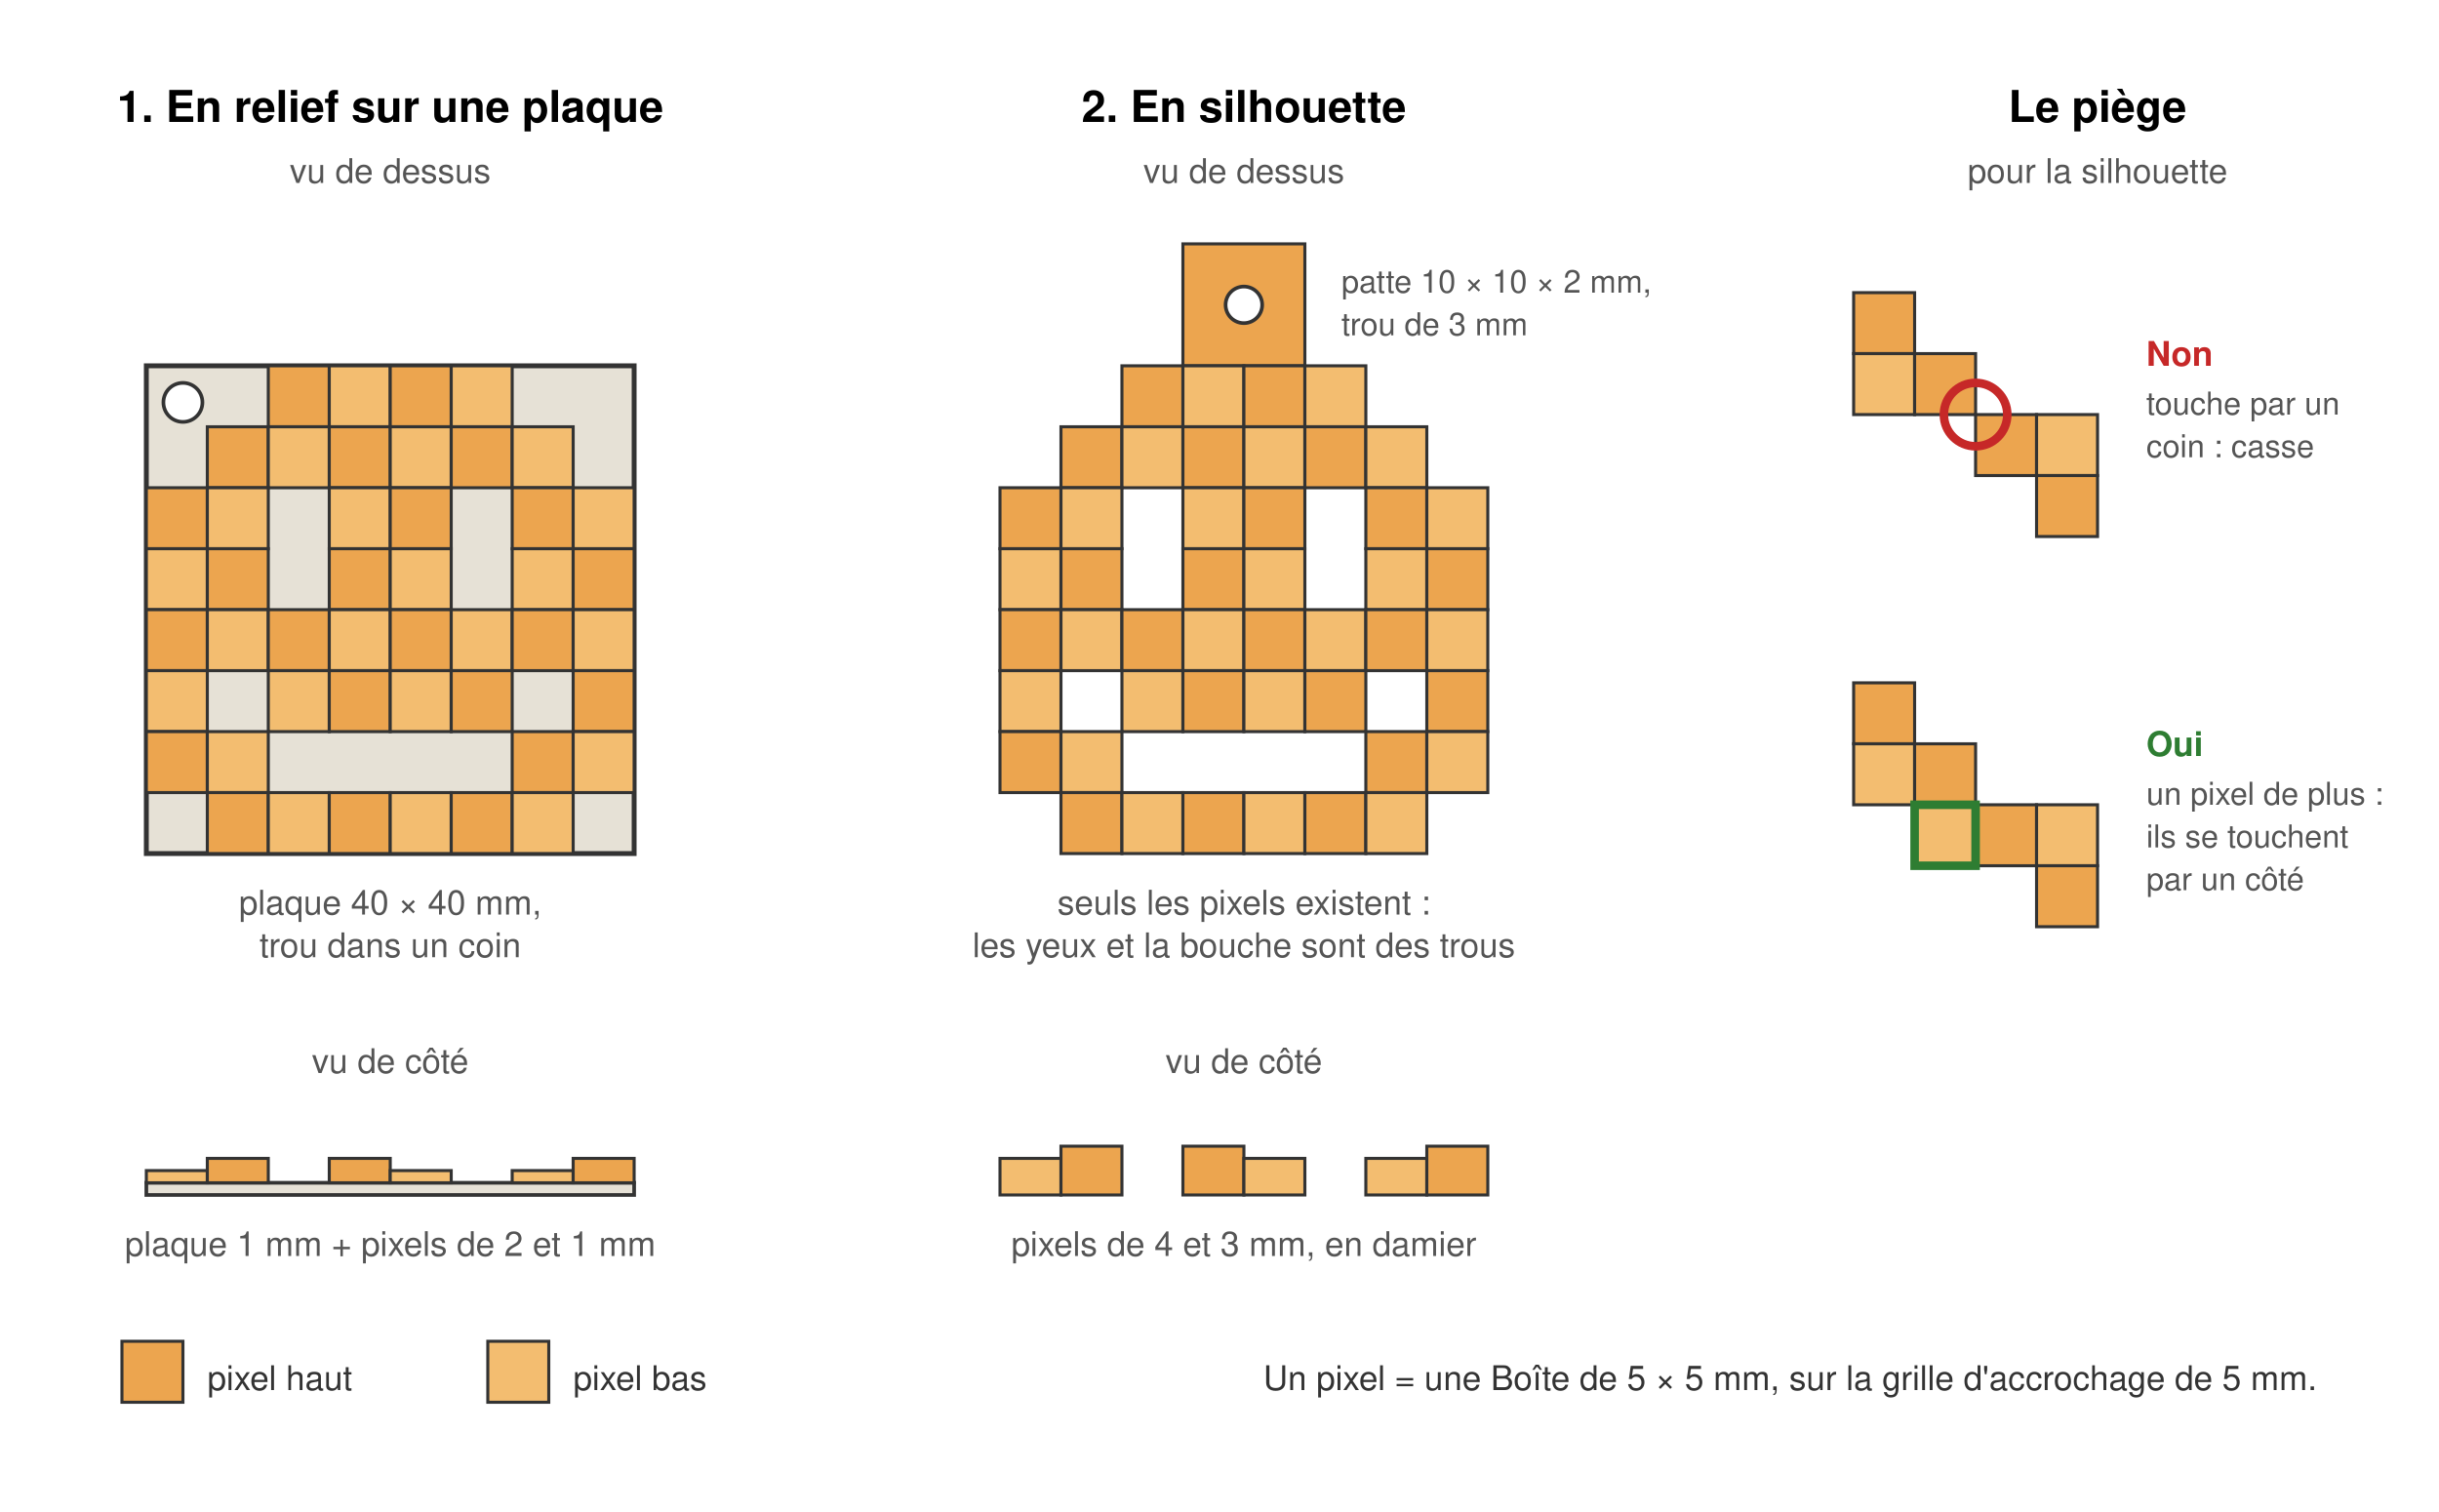
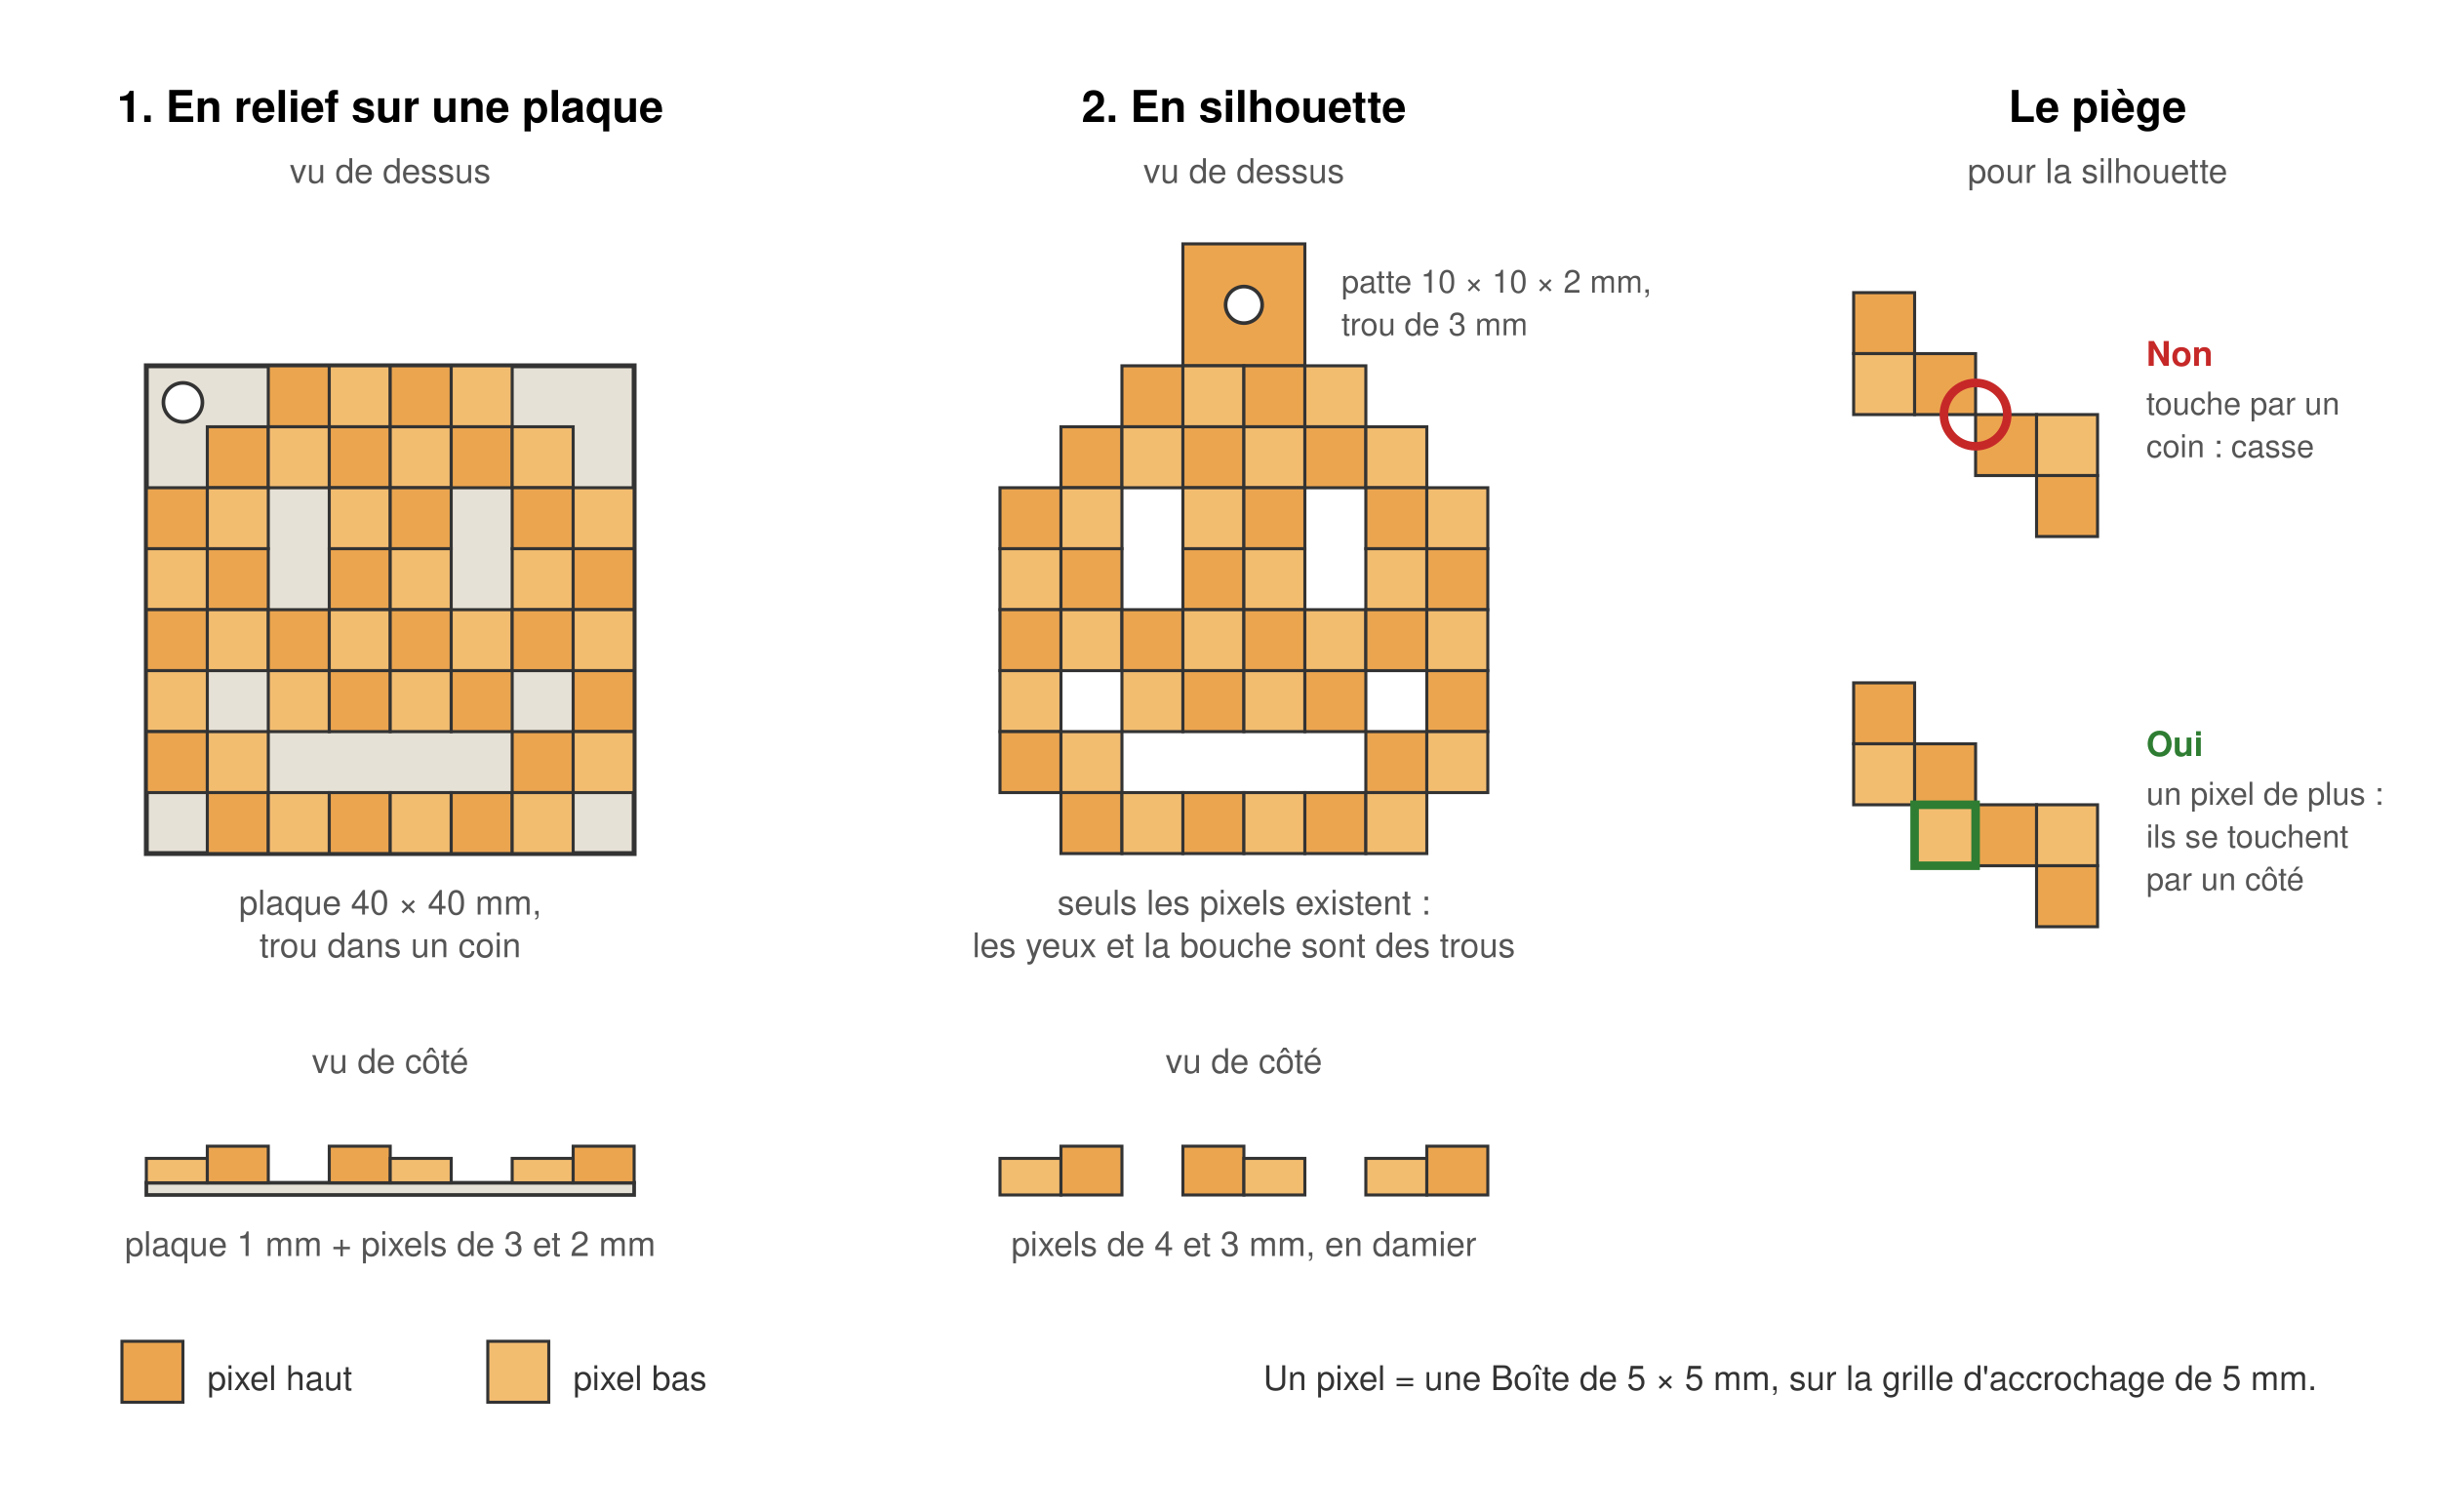
<svg xmlns="http://www.w3.org/2000/svg" viewBox="0 0 200 124" width="200mm" height="124mm" font-family="Helvetica, Arial, sans-serif">
  <rect width="200" height="124" fill="#fff" />
  <text x="32" y="10" font-size="3.6" fill="#000" font-weight="bold" text-anchor="middle">1. En relief sur une plaque</text>
  <text x="32" y="15" font-size="2.8" fill="#555" font-weight="normal" text-anchor="middle">vu de dessus</text>
  <rect x="12" y="30" width="40" height="40" fill="#e6e1d6" stroke="#333" stroke-width="0.4" />
  <circle cx="15" cy="33" r="1.6" fill="#fff" stroke="#333" stroke-width="0.3" />
  <rect x="22" y="30" width="5" height="5" fill="#eca54f" stroke="#333" stroke-width="0.25" />
  <rect x="27" y="30" width="5" height="5" fill="#f3bd70" stroke="#333" stroke-width="0.25" />
  <rect x="32" y="30" width="5" height="5" fill="#eca54f" stroke="#333" stroke-width="0.25" />
  <rect x="37" y="30" width="5" height="5" fill="#f3bd70" stroke="#333" stroke-width="0.25" />
  <rect x="17" y="35" width="5" height="5" fill="#eca54f" stroke="#333" stroke-width="0.25" />
  <rect x="22" y="35" width="5" height="5" fill="#f3bd70" stroke="#333" stroke-width="0.25" />
  <rect x="27" y="35" width="5" height="5" fill="#eca54f" stroke="#333" stroke-width="0.25" />
  <rect x="32" y="35" width="5" height="5" fill="#f3bd70" stroke="#333" stroke-width="0.25" />
  <rect x="37" y="35" width="5" height="5" fill="#eca54f" stroke="#333" stroke-width="0.25" />
  <rect x="42" y="35" width="5" height="5" fill="#f3bd70" stroke="#333" stroke-width="0.25" />
  <rect x="12" y="40" width="5" height="5" fill="#eca54f" stroke="#333" stroke-width="0.25" />
  <rect x="17" y="40" width="5" height="5" fill="#f3bd70" stroke="#333" stroke-width="0.25" />
  <rect x="27" y="40" width="5" height="5" fill="#f3bd70" stroke="#333" stroke-width="0.25" />
  <rect x="32" y="40" width="5" height="5" fill="#eca54f" stroke="#333" stroke-width="0.25" />
  <rect x="42" y="40" width="5" height="5" fill="#eca54f" stroke="#333" stroke-width="0.25" />
  <rect x="47" y="40" width="5" height="5" fill="#f3bd70" stroke="#333" stroke-width="0.25" />
  <rect x="12" y="45" width="5" height="5" fill="#f3bd70" stroke="#333" stroke-width="0.25" />
  <rect x="17" y="45" width="5" height="5" fill="#eca54f" stroke="#333" stroke-width="0.25" />
  <rect x="27" y="45" width="5" height="5" fill="#eca54f" stroke="#333" stroke-width="0.25" />
  <rect x="32" y="45" width="5" height="5" fill="#f3bd70" stroke="#333" stroke-width="0.25" />
  <rect x="42" y="45" width="5" height="5" fill="#f3bd70" stroke="#333" stroke-width="0.25" />
  <rect x="47" y="45" width="5" height="5" fill="#eca54f" stroke="#333" stroke-width="0.25" />
  <rect x="12" y="50" width="5" height="5" fill="#eca54f" stroke="#333" stroke-width="0.25" />
  <rect x="17" y="50" width="5" height="5" fill="#f3bd70" stroke="#333" stroke-width="0.25" />
  <rect x="22" y="50" width="5" height="5" fill="#eca54f" stroke="#333" stroke-width="0.25" />
  <rect x="27" y="50" width="5" height="5" fill="#f3bd70" stroke="#333" stroke-width="0.25" />
  <rect x="32" y="50" width="5" height="5" fill="#eca54f" stroke="#333" stroke-width="0.25" />
  <rect x="37" y="50" width="5" height="5" fill="#f3bd70" stroke="#333" stroke-width="0.25" />
  <rect x="42" y="50" width="5" height="5" fill="#eca54f" stroke="#333" stroke-width="0.25" />
  <rect x="47" y="50" width="5" height="5" fill="#f3bd70" stroke="#333" stroke-width="0.25" />
  <rect x="12" y="55" width="5" height="5" fill="#f3bd70" stroke="#333" stroke-width="0.25" />
  <rect x="22" y="55" width="5" height="5" fill="#f3bd70" stroke="#333" stroke-width="0.25" />
  <rect x="27" y="55" width="5" height="5" fill="#eca54f" stroke="#333" stroke-width="0.25" />
  <rect x="32" y="55" width="5" height="5" fill="#f3bd70" stroke="#333" stroke-width="0.25" />
  <rect x="37" y="55" width="5" height="5" fill="#eca54f" stroke="#333" stroke-width="0.25" />
  <rect x="47" y="55" width="5" height="5" fill="#eca54f" stroke="#333" stroke-width="0.25" />
  <rect x="12" y="60" width="5" height="5" fill="#eca54f" stroke="#333" stroke-width="0.25" />
  <rect x="17" y="60" width="5" height="5" fill="#f3bd70" stroke="#333" stroke-width="0.25" />
  <rect x="42" y="60" width="5" height="5" fill="#eca54f" stroke="#333" stroke-width="0.25" />
  <rect x="47" y="60" width="5" height="5" fill="#f3bd70" stroke="#333" stroke-width="0.25" />
  <rect x="17" y="65" width="5" height="5" fill="#eca54f" stroke="#333" stroke-width="0.25" />
  <rect x="22" y="65" width="5" height="5" fill="#f3bd70" stroke="#333" stroke-width="0.25" />
  <rect x="27" y="65" width="5" height="5" fill="#eca54f" stroke="#333" stroke-width="0.25" />
  <rect x="32" y="65" width="5" height="5" fill="#f3bd70" stroke="#333" stroke-width="0.25" />
  <rect x="37" y="65" width="5" height="5" fill="#eca54f" stroke="#333" stroke-width="0.25" />
  <rect x="42" y="65" width="5" height="5" fill="#f3bd70" stroke="#333" stroke-width="0.25" />
  <text x="32" y="75" font-size="2.8" fill="#555" font-weight="normal" text-anchor="middle">plaque 40 × 40 mm,</text>
  <text x="32" y="78.5" font-size="2.8" fill="#555" font-weight="normal" text-anchor="middle">trou dans un coin</text>
  <text x="32" y="88" font-size="2.8" fill="#555" font-weight="normal" text-anchor="middle">vu de côté</text>
  <rect x="12" y="97" width="40" height="1" fill="#e6e1d6" stroke="#333" stroke-width="0.3" />
-   <rect x="12" y="96" width="5" height="1" fill="#f3bd70" stroke="#333" stroke-width="0.25" />
-   <rect x="17" y="95" width="5" height="2" fill="#eca54f" stroke="#333" stroke-width="0.25" />
-   <rect x="27" y="95" width="5" height="2" fill="#eca54f" stroke="#333" stroke-width="0.25" />
-   <rect x="32" y="96" width="5" height="1" fill="#f3bd70" stroke="#333" stroke-width="0.25" />
-   <rect x="42" y="96" width="5" height="1" fill="#f3bd70" stroke="#333" stroke-width="0.25" />
-   <rect x="47" y="95" width="5" height="2" fill="#eca54f" stroke="#333" stroke-width="0.25" />
-   <text x="32" y="103" font-size="2.8" fill="#555" font-weight="normal" text-anchor="middle">plaque 1 mm + pixels de 2 et 1 mm</text>
+   <rect x="12" y="95" width="5" height="2" fill="#f3bd70" stroke="#333" stroke-width="0.25" />
+   <rect x="17" y="94" width="5" height="3" fill="#eca54f" stroke="#333" stroke-width="0.25" />
+   <rect x="27" y="94" width="5" height="3" fill="#eca54f" stroke="#333" stroke-width="0.25" />
+   <rect x="32" y="95" width="5" height="2" fill="#f3bd70" stroke="#333" stroke-width="0.25" />
+   <rect x="42" y="95" width="5" height="2" fill="#f3bd70" stroke="#333" stroke-width="0.25" />
+   <rect x="47" y="94" width="5" height="3" fill="#eca54f" stroke="#333" stroke-width="0.25" />
+   <text x="32" y="103" font-size="2.8" fill="#555" font-weight="normal" text-anchor="middle">plaque 1 mm + pixels de 3 et 2 mm</text>
  <text x="102" y="10" font-size="3.6" fill="#000" font-weight="bold" text-anchor="middle">2. En silhouette</text>
  <text x="102" y="15" font-size="2.8" fill="#555" font-weight="normal" text-anchor="middle">vu de dessus</text>
  <rect x="97" y="20" width="10" height="10" fill="#eca54f" stroke="#333" stroke-width="0.25" />
  <circle cx="102" cy="25" r="1.5" fill="#fff" stroke="#333" stroke-width="0.3" />
  <rect x="92" y="30" width="5" height="5" fill="#eca54f" stroke="#333" stroke-width="0.25" />
  <rect x="97" y="30" width="5" height="5" fill="#f3bd70" stroke="#333" stroke-width="0.25" />
  <rect x="102" y="30" width="5" height="5" fill="#eca54f" stroke="#333" stroke-width="0.25" />
  <rect x="107" y="30" width="5" height="5" fill="#f3bd70" stroke="#333" stroke-width="0.25" />
  <rect x="87" y="35" width="5" height="5" fill="#eca54f" stroke="#333" stroke-width="0.25" />
  <rect x="92" y="35" width="5" height="5" fill="#f3bd70" stroke="#333" stroke-width="0.25" />
  <rect x="97" y="35" width="5" height="5" fill="#eca54f" stroke="#333" stroke-width="0.25" />
  <rect x="102" y="35" width="5" height="5" fill="#f3bd70" stroke="#333" stroke-width="0.25" />
  <rect x="107" y="35" width="5" height="5" fill="#eca54f" stroke="#333" stroke-width="0.25" />
  <rect x="112" y="35" width="5" height="5" fill="#f3bd70" stroke="#333" stroke-width="0.25" />
  <rect x="82" y="40" width="5" height="5" fill="#eca54f" stroke="#333" stroke-width="0.25" />
  <rect x="87" y="40" width="5" height="5" fill="#f3bd70" stroke="#333" stroke-width="0.25" />
  <rect x="97" y="40" width="5" height="5" fill="#f3bd70" stroke="#333" stroke-width="0.25" />
  <rect x="102" y="40" width="5" height="5" fill="#eca54f" stroke="#333" stroke-width="0.25" />
  <rect x="112" y="40" width="5" height="5" fill="#eca54f" stroke="#333" stroke-width="0.25" />
  <rect x="117" y="40" width="5" height="5" fill="#f3bd70" stroke="#333" stroke-width="0.25" />
  <rect x="82" y="45" width="5" height="5" fill="#f3bd70" stroke="#333" stroke-width="0.25" />
  <rect x="87" y="45" width="5" height="5" fill="#eca54f" stroke="#333" stroke-width="0.25" />
  <rect x="97" y="45" width="5" height="5" fill="#eca54f" stroke="#333" stroke-width="0.25" />
  <rect x="102" y="45" width="5" height="5" fill="#f3bd70" stroke="#333" stroke-width="0.25" />
  <rect x="112" y="45" width="5" height="5" fill="#f3bd70" stroke="#333" stroke-width="0.25" />
  <rect x="117" y="45" width="5" height="5" fill="#eca54f" stroke="#333" stroke-width="0.25" />
  <rect x="82" y="50" width="5" height="5" fill="#eca54f" stroke="#333" stroke-width="0.25" />
  <rect x="87" y="50" width="5" height="5" fill="#f3bd70" stroke="#333" stroke-width="0.25" />
  <rect x="92" y="50" width="5" height="5" fill="#eca54f" stroke="#333" stroke-width="0.25" />
  <rect x="97" y="50" width="5" height="5" fill="#f3bd70" stroke="#333" stroke-width="0.25" />
  <rect x="102" y="50" width="5" height="5" fill="#eca54f" stroke="#333" stroke-width="0.25" />
  <rect x="107" y="50" width="5" height="5" fill="#f3bd70" stroke="#333" stroke-width="0.25" />
  <rect x="112" y="50" width="5" height="5" fill="#eca54f" stroke="#333" stroke-width="0.25" />
  <rect x="117" y="50" width="5" height="5" fill="#f3bd70" stroke="#333" stroke-width="0.25" />
  <rect x="82" y="55" width="5" height="5" fill="#f3bd70" stroke="#333" stroke-width="0.25" />
  <rect x="92" y="55" width="5" height="5" fill="#f3bd70" stroke="#333" stroke-width="0.25" />
  <rect x="97" y="55" width="5" height="5" fill="#eca54f" stroke="#333" stroke-width="0.25" />
  <rect x="102" y="55" width="5" height="5" fill="#f3bd70" stroke="#333" stroke-width="0.25" />
  <rect x="107" y="55" width="5" height="5" fill="#eca54f" stroke="#333" stroke-width="0.25" />
  <rect x="117" y="55" width="5" height="5" fill="#eca54f" stroke="#333" stroke-width="0.25" />
  <rect x="82" y="60" width="5" height="5" fill="#eca54f" stroke="#333" stroke-width="0.25" />
  <rect x="87" y="60" width="5" height="5" fill="#f3bd70" stroke="#333" stroke-width="0.25" />
  <rect x="112" y="60" width="5" height="5" fill="#eca54f" stroke="#333" stroke-width="0.25" />
  <rect x="117" y="60" width="5" height="5" fill="#f3bd70" stroke="#333" stroke-width="0.25" />
  <rect x="87" y="65" width="5" height="5" fill="#eca54f" stroke="#333" stroke-width="0.25" />
  <rect x="92" y="65" width="5" height="5" fill="#f3bd70" stroke="#333" stroke-width="0.25" />
  <rect x="97" y="65" width="5" height="5" fill="#eca54f" stroke="#333" stroke-width="0.25" />
  <rect x="102" y="65" width="5" height="5" fill="#f3bd70" stroke="#333" stroke-width="0.25" />
  <rect x="107" y="65" width="5" height="5" fill="#eca54f" stroke="#333" stroke-width="0.25" />
  <rect x="112" y="65" width="5" height="5" fill="#f3bd70" stroke="#333" stroke-width="0.25" />
  <text x="110" y="24" font-size="2.6" fill="#555" font-weight="normal" text-anchor="start">patte 10 × 10 × 2 mm,</text>
  <text x="110" y="27.5" font-size="2.6" fill="#555" font-weight="normal" text-anchor="start">trou de 3 mm</text>
  <text x="102" y="75" font-size="2.8" fill="#555" font-weight="normal" text-anchor="middle">seuls les pixels existent :</text>
  <text x="102" y="78.5" font-size="2.8" fill="#555" font-weight="normal" text-anchor="middle">les yeux et la bouche sont des trous</text>
  <text x="102" y="88" font-size="2.8" fill="#555" font-weight="normal" text-anchor="middle">vu de côté</text>
  <rect x="82" y="95" width="5" height="3" fill="#f3bd70" stroke="#333" stroke-width="0.25" />
  <rect x="87" y="94" width="5" height="4" fill="#eca54f" stroke="#333" stroke-width="0.25" />
  <rect x="97" y="94" width="5" height="4" fill="#eca54f" stroke="#333" stroke-width="0.25" />
  <rect x="102" y="95" width="5" height="3" fill="#f3bd70" stroke="#333" stroke-width="0.25" />
  <rect x="112" y="95" width="5" height="3" fill="#f3bd70" stroke="#333" stroke-width="0.25" />
  <rect x="117" y="94" width="5" height="4" fill="#eca54f" stroke="#333" stroke-width="0.25" />
  <text x="102" y="103" font-size="2.8" fill="#555" font-weight="normal" text-anchor="middle">pixels de 4 et 3 mm, en damier</text>
  <text x="172" y="10" font-size="3.6" fill="#000" font-weight="bold" text-anchor="middle">Le piège</text>
  <text x="172" y="15" font-size="2.8" fill="#555" font-weight="normal" text-anchor="middle">pour la silhouette</text>
  <rect x="152" y="24" width="5" height="5" fill="#eca54f" stroke="#333" stroke-width="0.25" />
  <rect x="152" y="29" width="5" height="5" fill="#f3bd70" stroke="#333" stroke-width="0.25" />
  <rect x="157" y="29" width="5" height="5" fill="#eca54f" stroke="#333" stroke-width="0.25" />
  <rect x="162" y="34" width="5" height="5" fill="#eca54f" stroke="#333" stroke-width="0.25" />
  <rect x="167" y="34" width="5" height="5" fill="#f3bd70" stroke="#333" stroke-width="0.25" />
  <rect x="167" y="39" width="5" height="5" fill="#eca54f" stroke="#333" stroke-width="0.25" />
  <circle cx="162" cy="34" r="2.6" fill="none" stroke="#c62828" stroke-width="0.7" />
  <text x="176" y="30" font-size="2.8" fill="#c62828" font-weight="bold" text-anchor="start">Non</text>
  <text x="176" y="34" font-size="2.6" fill="#555" font-weight="normal" text-anchor="start">touche par un</text>
  <text x="176" y="37.5" font-size="2.6" fill="#555" font-weight="normal" text-anchor="start">coin : casse</text>
  <rect x="152" y="56" width="5" height="5" fill="#eca54f" stroke="#333" stroke-width="0.25" />
  <rect x="152" y="61" width="5" height="5" fill="#f3bd70" stroke="#333" stroke-width="0.25" />
  <rect x="157" y="61" width="5" height="5" fill="#eca54f" stroke="#333" stroke-width="0.25" />
  <rect x="157" y="66" width="5" height="5" fill="#f3bd70" stroke="#333" stroke-width="0.25" />
  <rect x="162" y="66" width="5" height="5" fill="#eca54f" stroke="#333" stroke-width="0.25" />
  <rect x="167" y="66" width="5" height="5" fill="#f3bd70" stroke="#333" stroke-width="0.25" />
  <rect x="167" y="71" width="5" height="5" fill="#eca54f" stroke="#333" stroke-width="0.25" />
  <rect x="157" y="66" width="5" height="5" fill="none" stroke="#2e7d32" stroke-width="0.7" />
  <text x="176" y="62" font-size="2.8" fill="#2e7d32" font-weight="bold" text-anchor="start">Oui</text>
  <text x="176" y="66" font-size="2.6" fill="#555" font-weight="normal" text-anchor="start">un pixel de plus :</text>
  <text x="176" y="69.5" font-size="2.6" fill="#555" font-weight="normal" text-anchor="start">ils se touchent</text>
  <text x="176" y="73" font-size="2.6" fill="#555" font-weight="normal" text-anchor="start">par un côté</text>
  <rect x="10" y="110" width="5" height="5" fill="#eca54f" stroke="#333" stroke-width="0.25" />
  <text x="17" y="114" font-size="2.8" fill="#333" font-weight="normal" text-anchor="start">pixel haut</text>
  <rect x="40" y="110" width="5" height="5" fill="#f3bd70" stroke="#333" stroke-width="0.25" />
  <text x="47" y="114" font-size="2.8" fill="#333" font-weight="normal" text-anchor="start">pixel bas</text>
  <text x="190" y="114" font-size="2.8" fill="#333" font-weight="normal" text-anchor="end">Un pixel = une Boîte de 5 × 5 mm, sur la grille d'accrochage de 5 mm.</text>
</svg>
